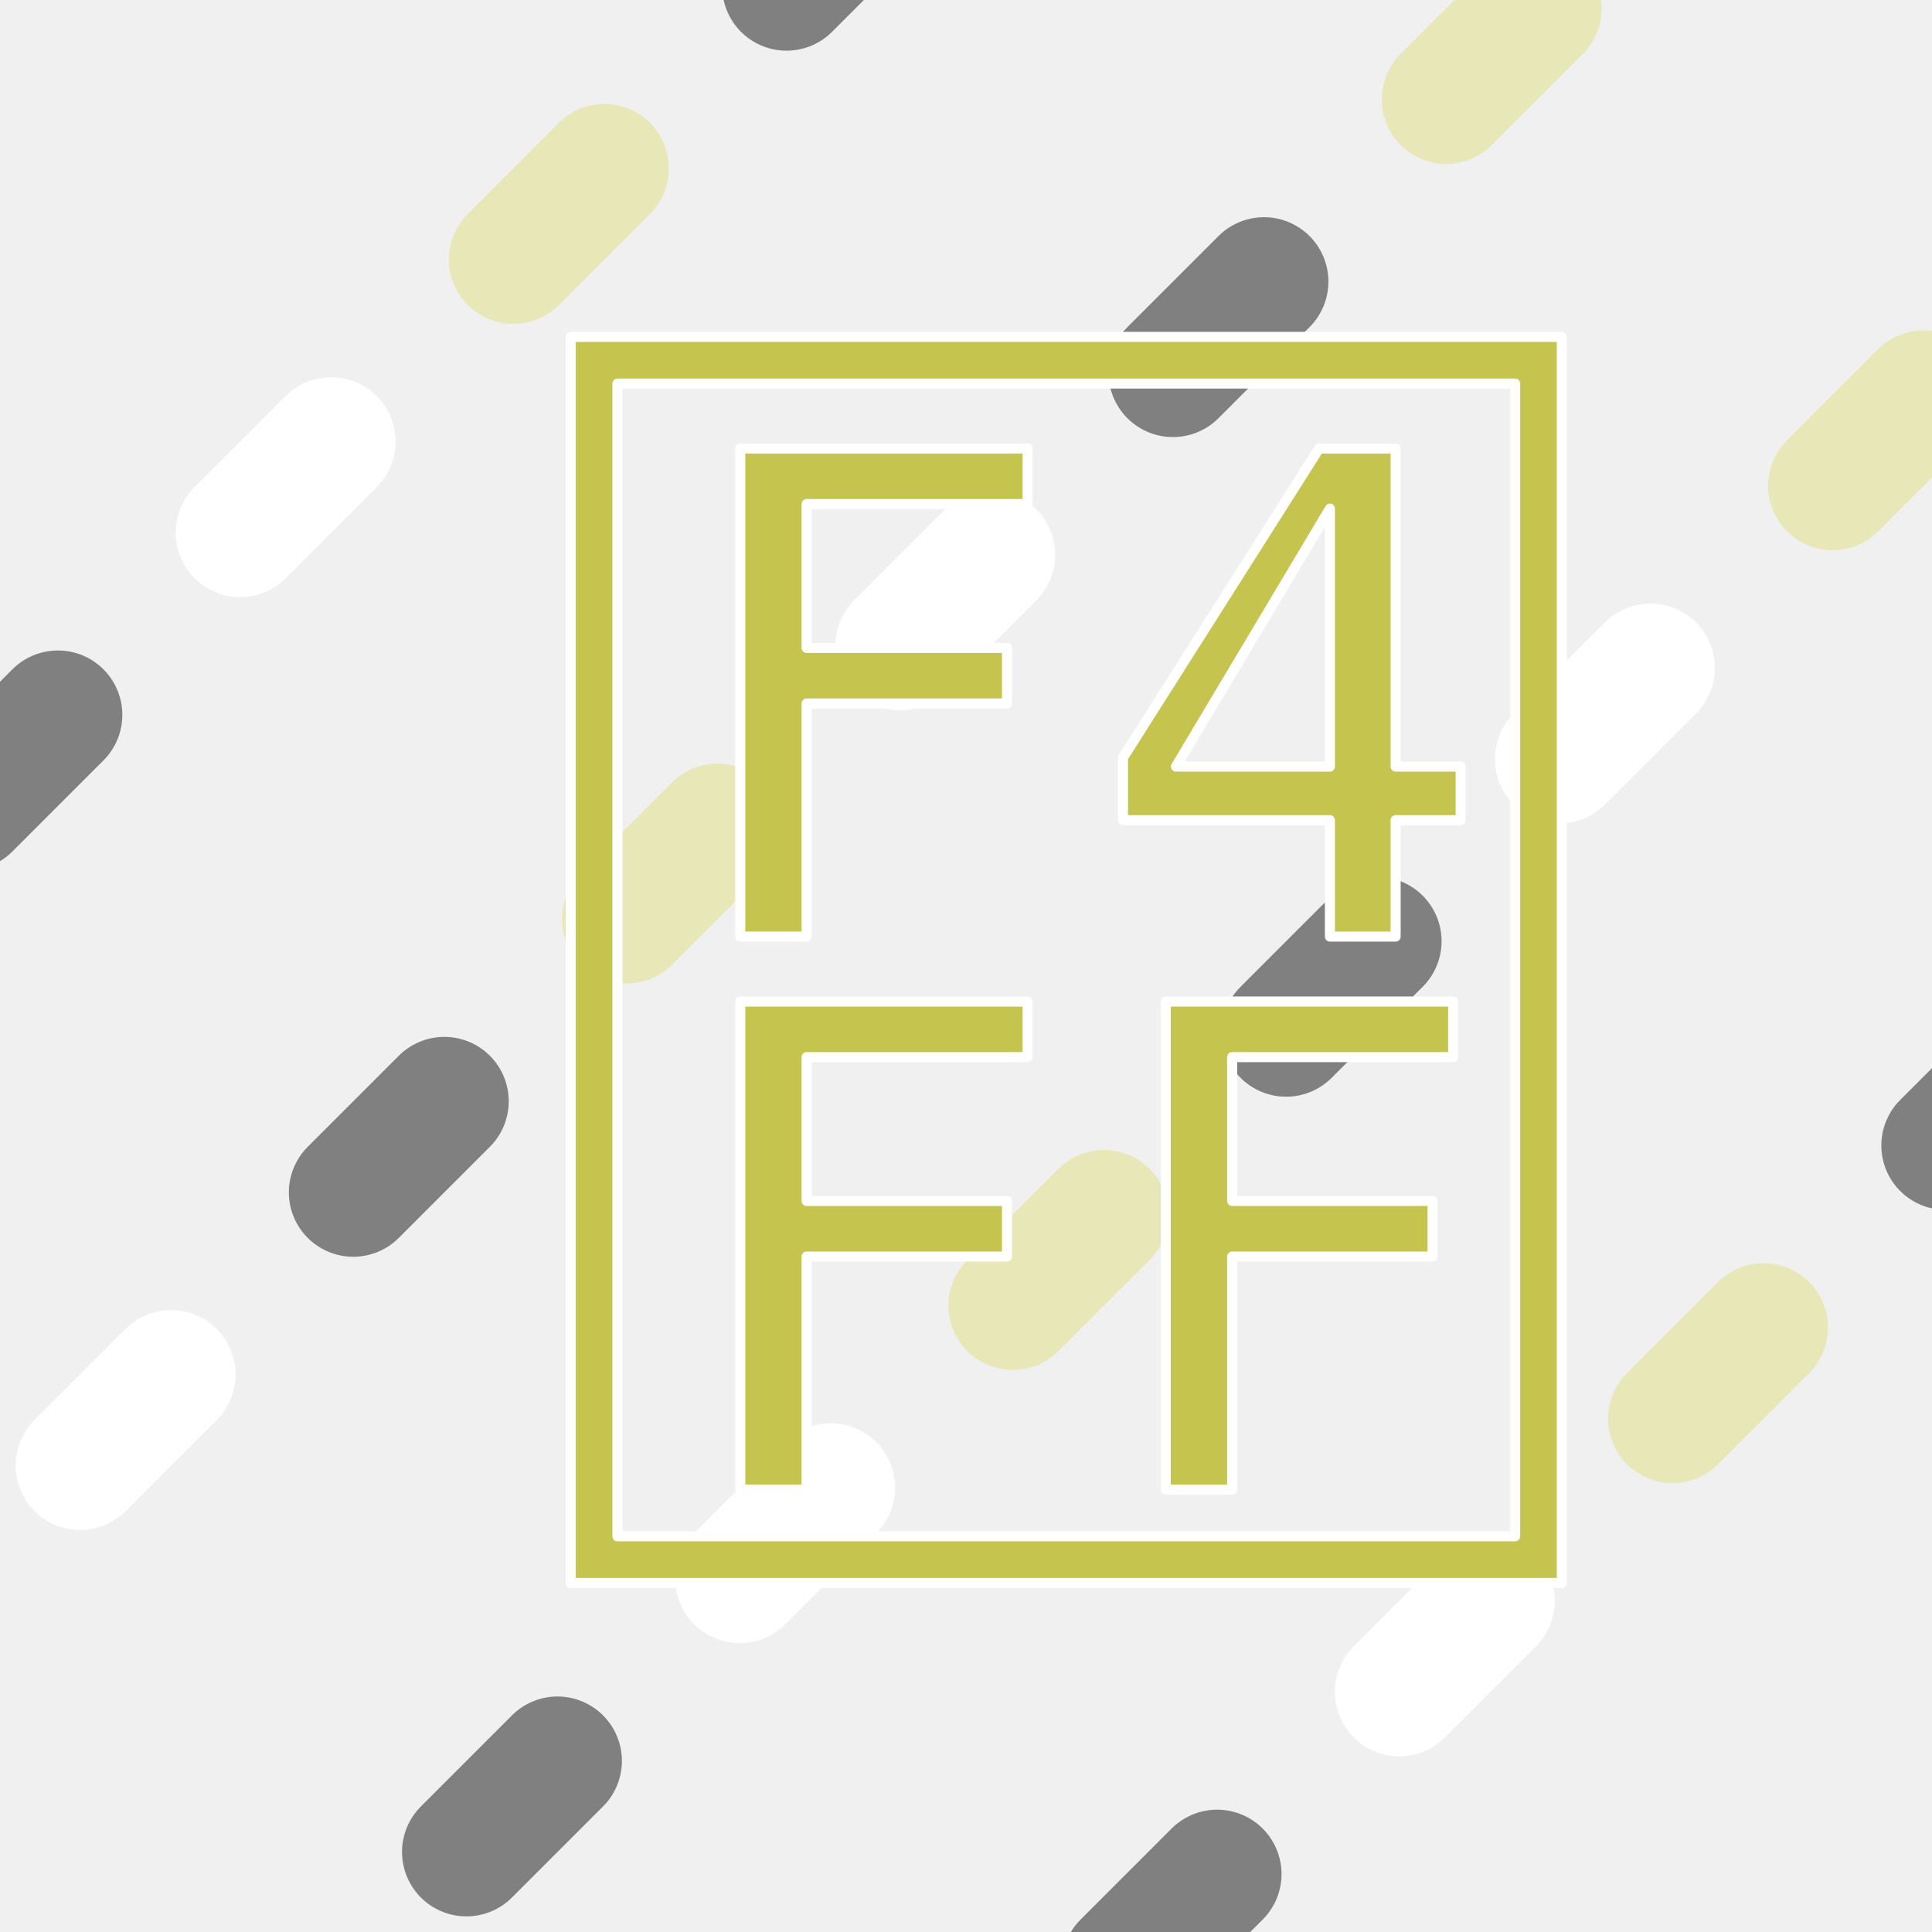
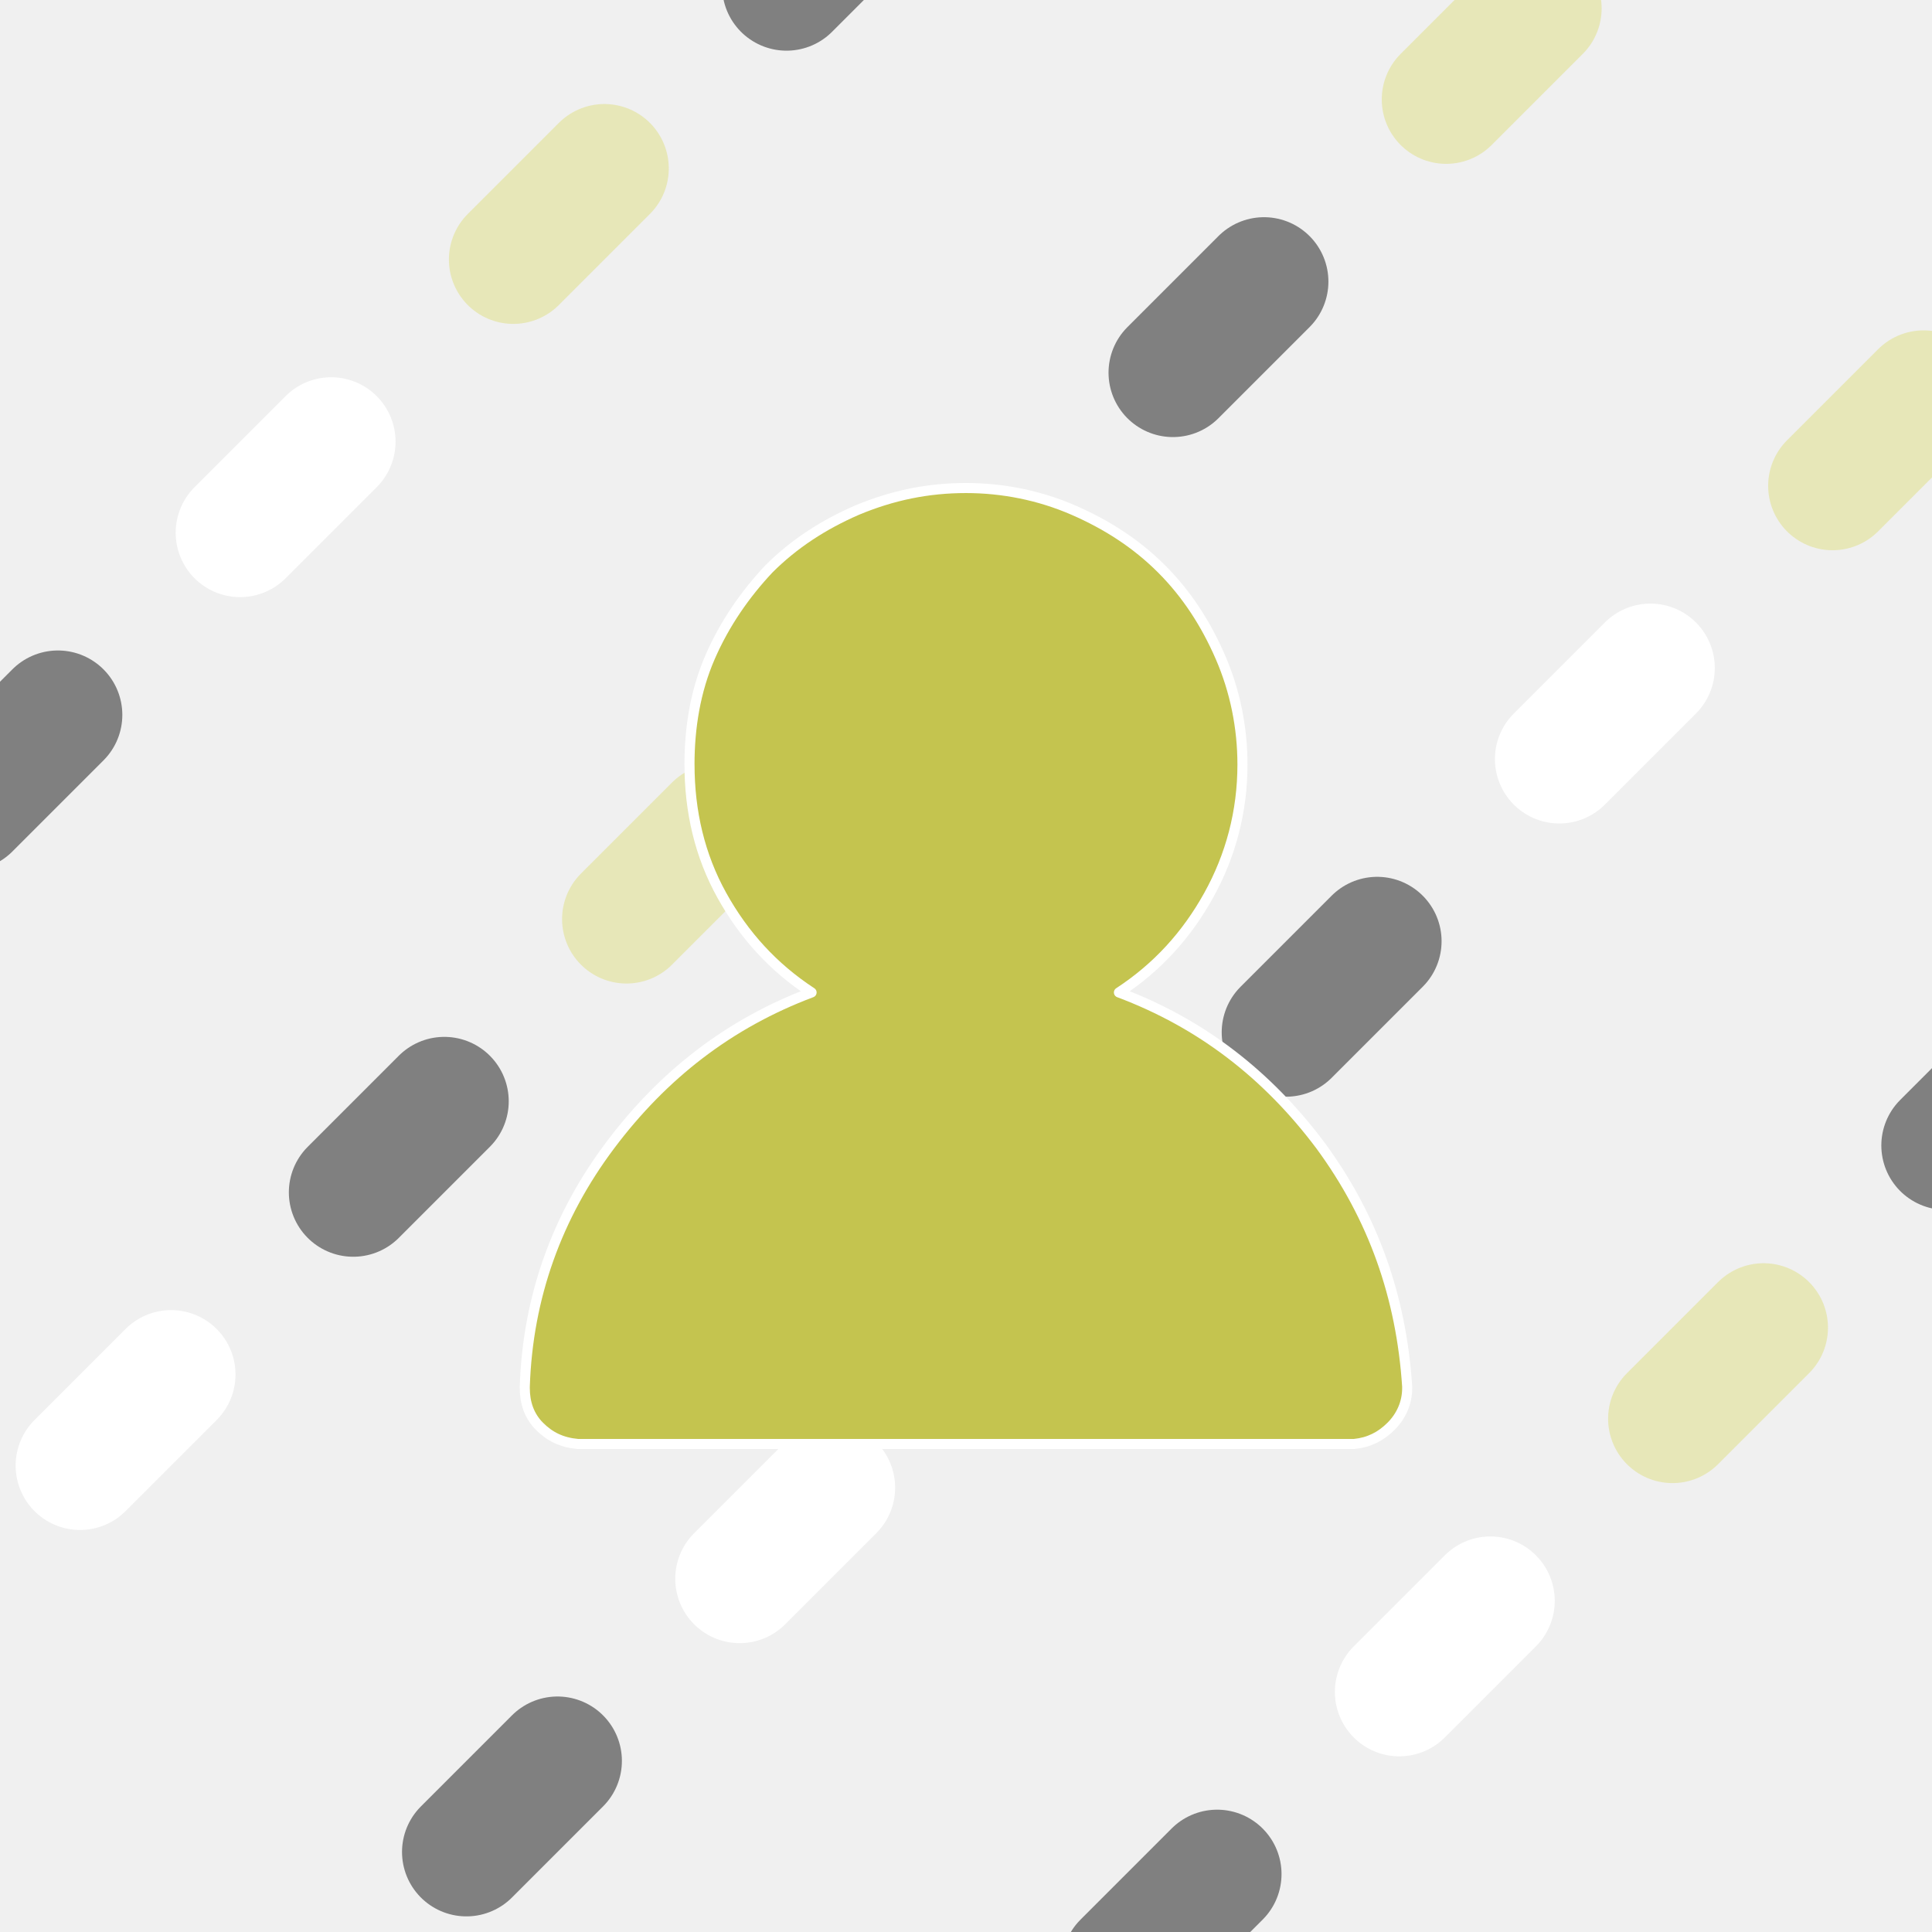
<svg xmlns="http://www.w3.org/2000/svg" width="3840" height="3840" version="1.1" viewBox="0 0 1016 1016" xml:space="preserve">
  <g fill="#55be59" stroke-linecap="round">
    <g stroke="#e7e7b8" stroke-width="67.733">
      <path d="m-304.8 711.2 1016-1016" stroke-dasharray="67.733, 541.866" stroke-dashoffset="406.4" />
      <path d="m-101.6 914.4 1016-1016" stroke-dasharray="67.733, 541.867" />
      <path d="m101.6 1117.6 1016-1016" stroke-dasharray="67.733, 541.867" />
      <path d="m304.8 1320.8 1016-1016" stroke-dasharray="67.733, 541.866" stroke-dashoffset="406.4" />
    </g>
    <g stroke="#808080">
      <path d="m-304.8 711.2 1016-1016" stroke-dasharray="67.733, 541.866" stroke-dashoffset="203.2" stroke-width="67.733" />
      <path d="m-101.6 914.4 1016-1016" stroke-dasharray="67.733,541.867" stroke-dashoffset="203.2" stroke-width="67.733" />
      <path d="m101.6 1117.6 1016-1016" stroke-dasharray="67.733, 541.866" stroke-dashoffset="406.4" stroke-width="67.733" />
      <path d="m304.8 1320.8 1016-1016" stroke-dasharray="67.733, 541.866" stroke-dashoffset="203.2" stroke-width="67.733" />
    </g>
  </g>
  <g fill="#55be59" stroke="#fff" stroke-linecap="round">
    <path d="m-304.8 711.2 1016-1016" stroke-dasharray="67.733, 541.866" stroke-width="67.733" />
    <path d="m-101.6 914.4 1016-1016" stroke-dasharray="67.733,541.867" stroke-dashoffset="406.4" stroke-width="67.733" />
    <path d="m101.6 1117.6 1016-1016" stroke-dasharray="67.733, 541.866" stroke-dashoffset="203.2" stroke-width="67.733" />
    <path d="m304.8 1320.8 1016-1016" stroke-dasharray="67.733, 541.866" stroke-width="67.733" />
  </g>
  <g>
-     <text x="275.623" y="783.367" fill="#c4c44f" font-family="'Hasklug Nerd Font Mono'" font-size="774.59px" stroke="#ffffff" stroke-dashoffset="1536" stroke-linecap="round" stroke-linejoin="round" stroke-width="5.292" xml:space="preserve">
-       <tspan x="275.623" y="783.367" stroke-width="5.292"></tspan>
-     </text>
+     <path d="m362.6 402.04c0 24.749 5.414 47.951 17.015 68.832 11.601 20.882 27.069 37.896 47.177 51.044-43.31 16.241-78.113 43.31-105.96 80.433-27.842 37.123-43.31 79.66-44.857 126.84v0.773c0 7.734 2.32 14.695 7.734 20.108 5.414 5.414 11.601 8.507 20.108 9.281h408.35c7.734-0.773 13.921-3.867 19.335-9.281 5.414-5.414 8.507-12.374 8.507-20.108v-0.773c-3.094-47.177-17.788-88.941-45.63-126.84-27.842-37.123-62.645-64.192-105.96-80.433 20.108-13.148 35.576-30.162 47.177-51.044 11.601-20.882 17.788-44.084 17.788-68.832 0-19.335-3.867-38.67-11.601-56.458-7.734-17.788-17.788-33.256-30.936-46.404-13.148-13.148-28.616-23.202-46.404-30.936-17.788-7.734-37.123-11.601-56.458-11.601-20.108 0-38.67 3.867-57.231 11.601-17.788 7.734-33.256 17.788-46.404 30.936-12.374 13.148-23.202 28.616-30.936 46.404-7.734 17.788-10.828 37.123-10.828 56.458z" fill="#c4c44f" stroke="#fff" stroke-dashoffset="1536" stroke-linecap="round" stroke-linejoin="round" stroke-width="5.292" aria-label="" />
  </g>
</svg>
